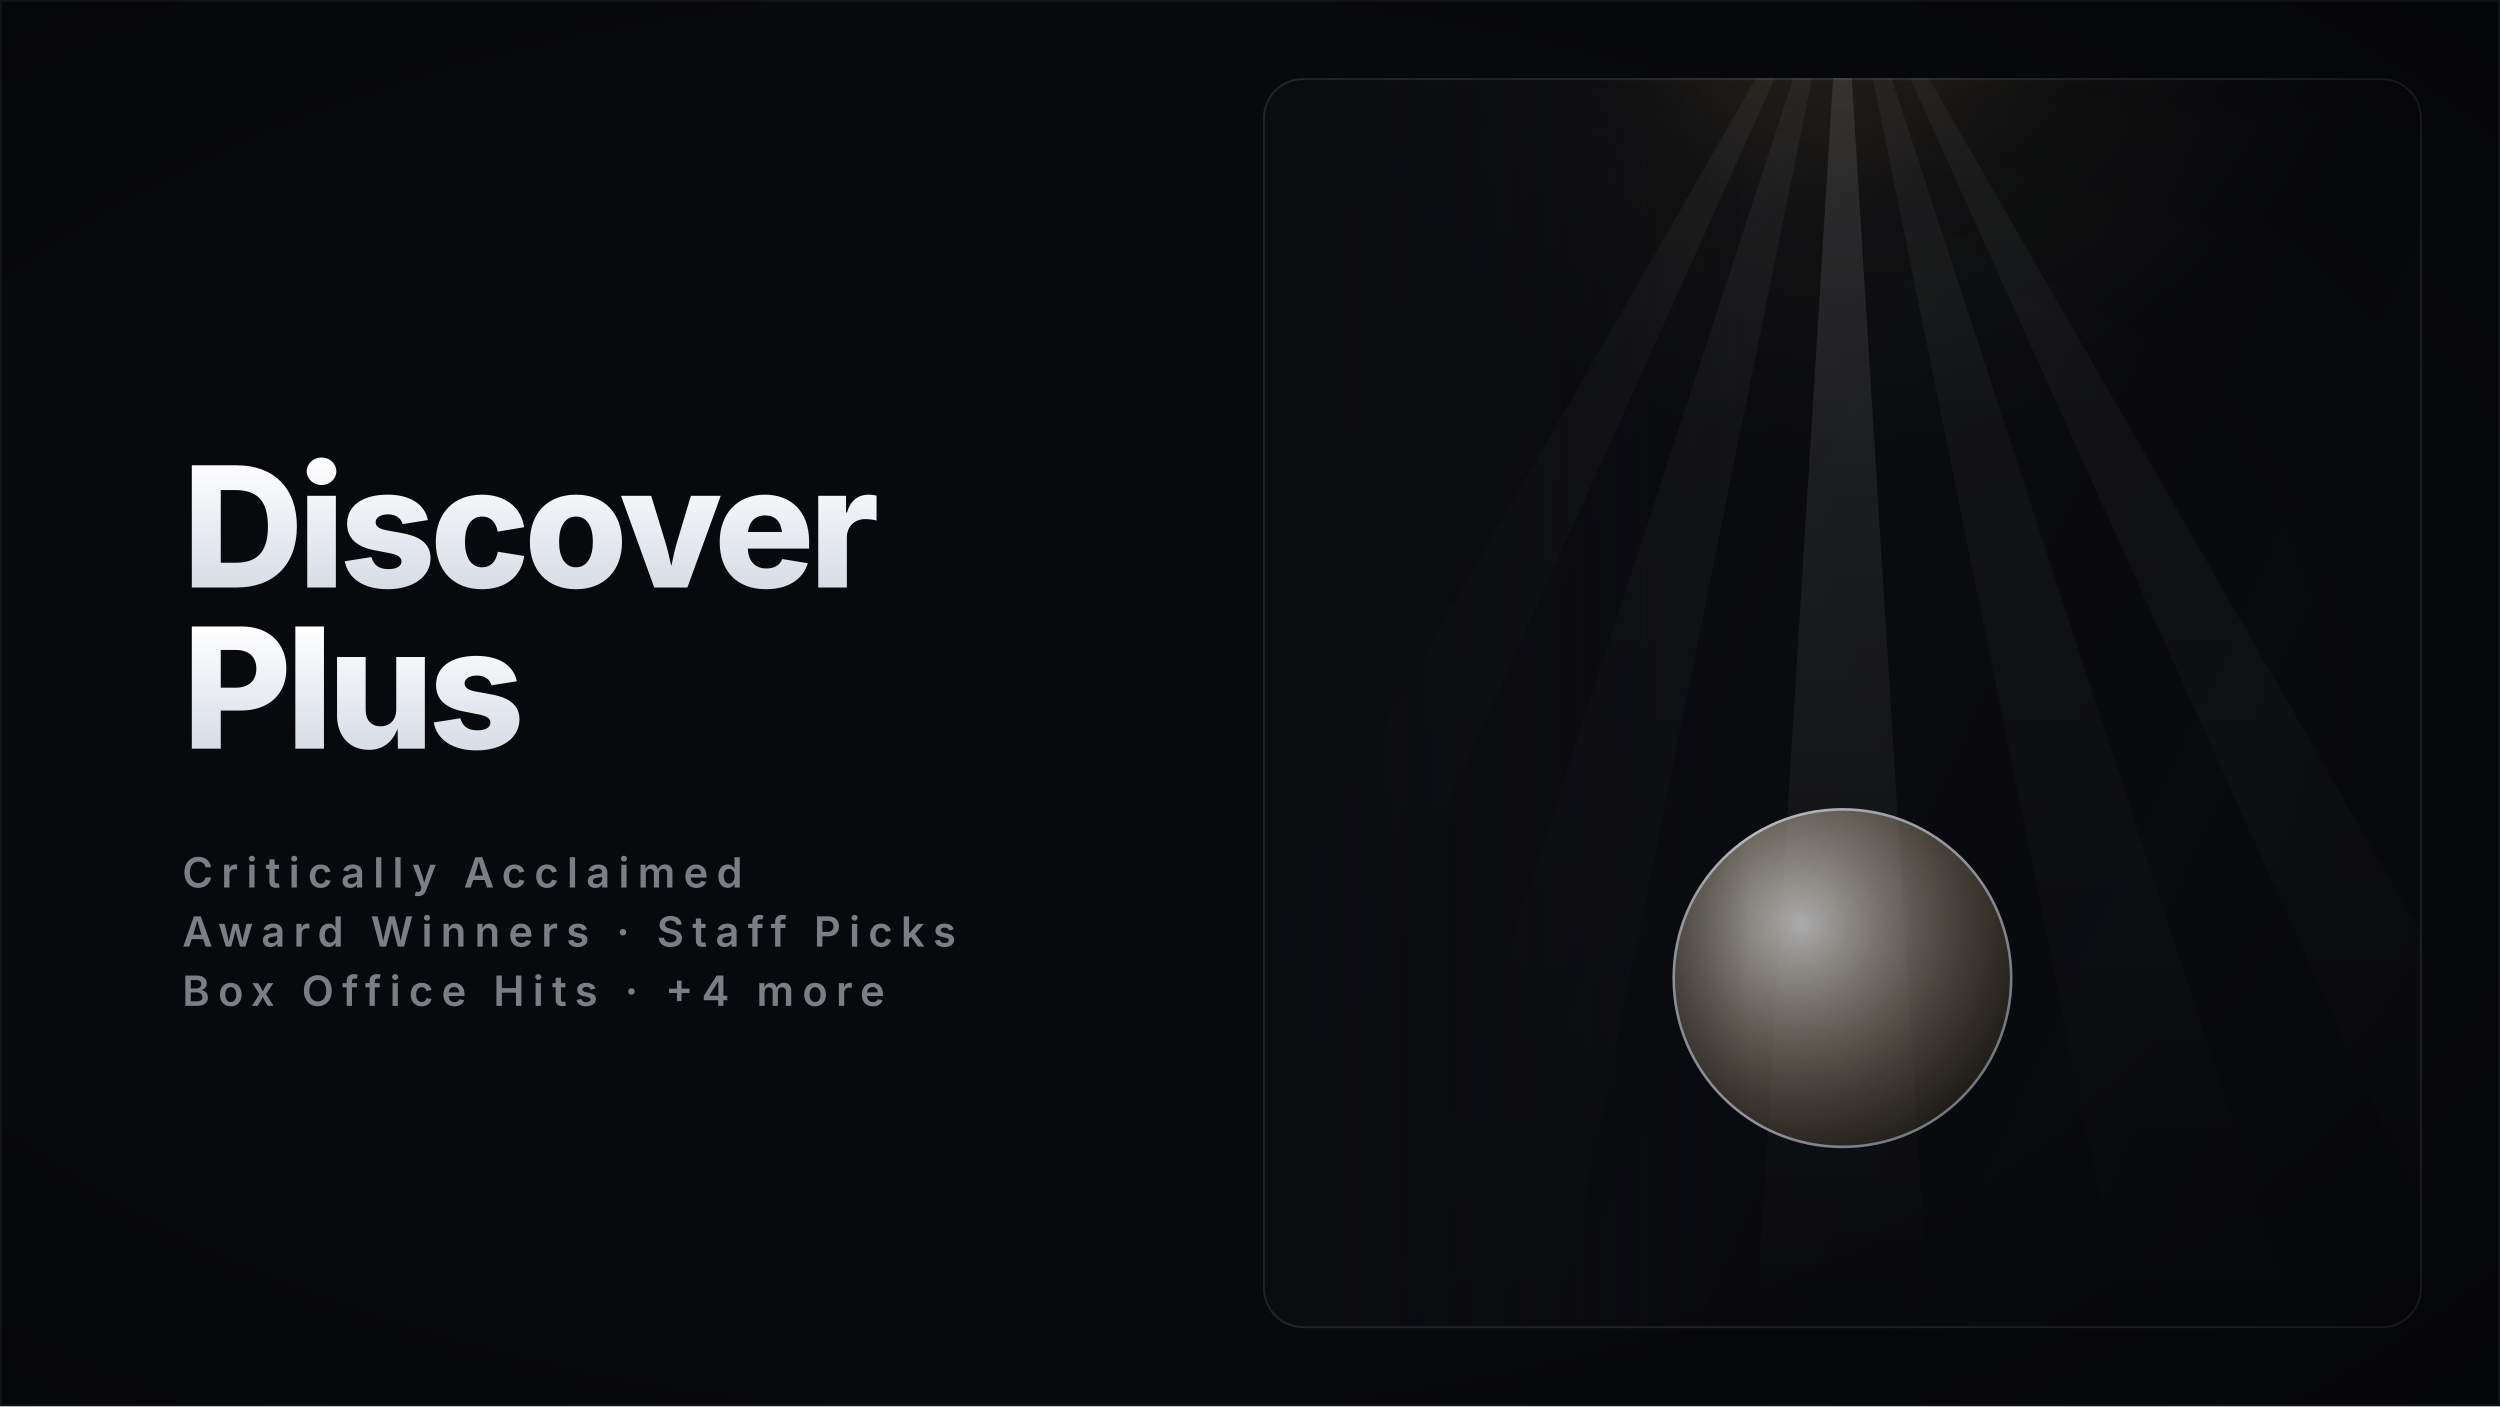
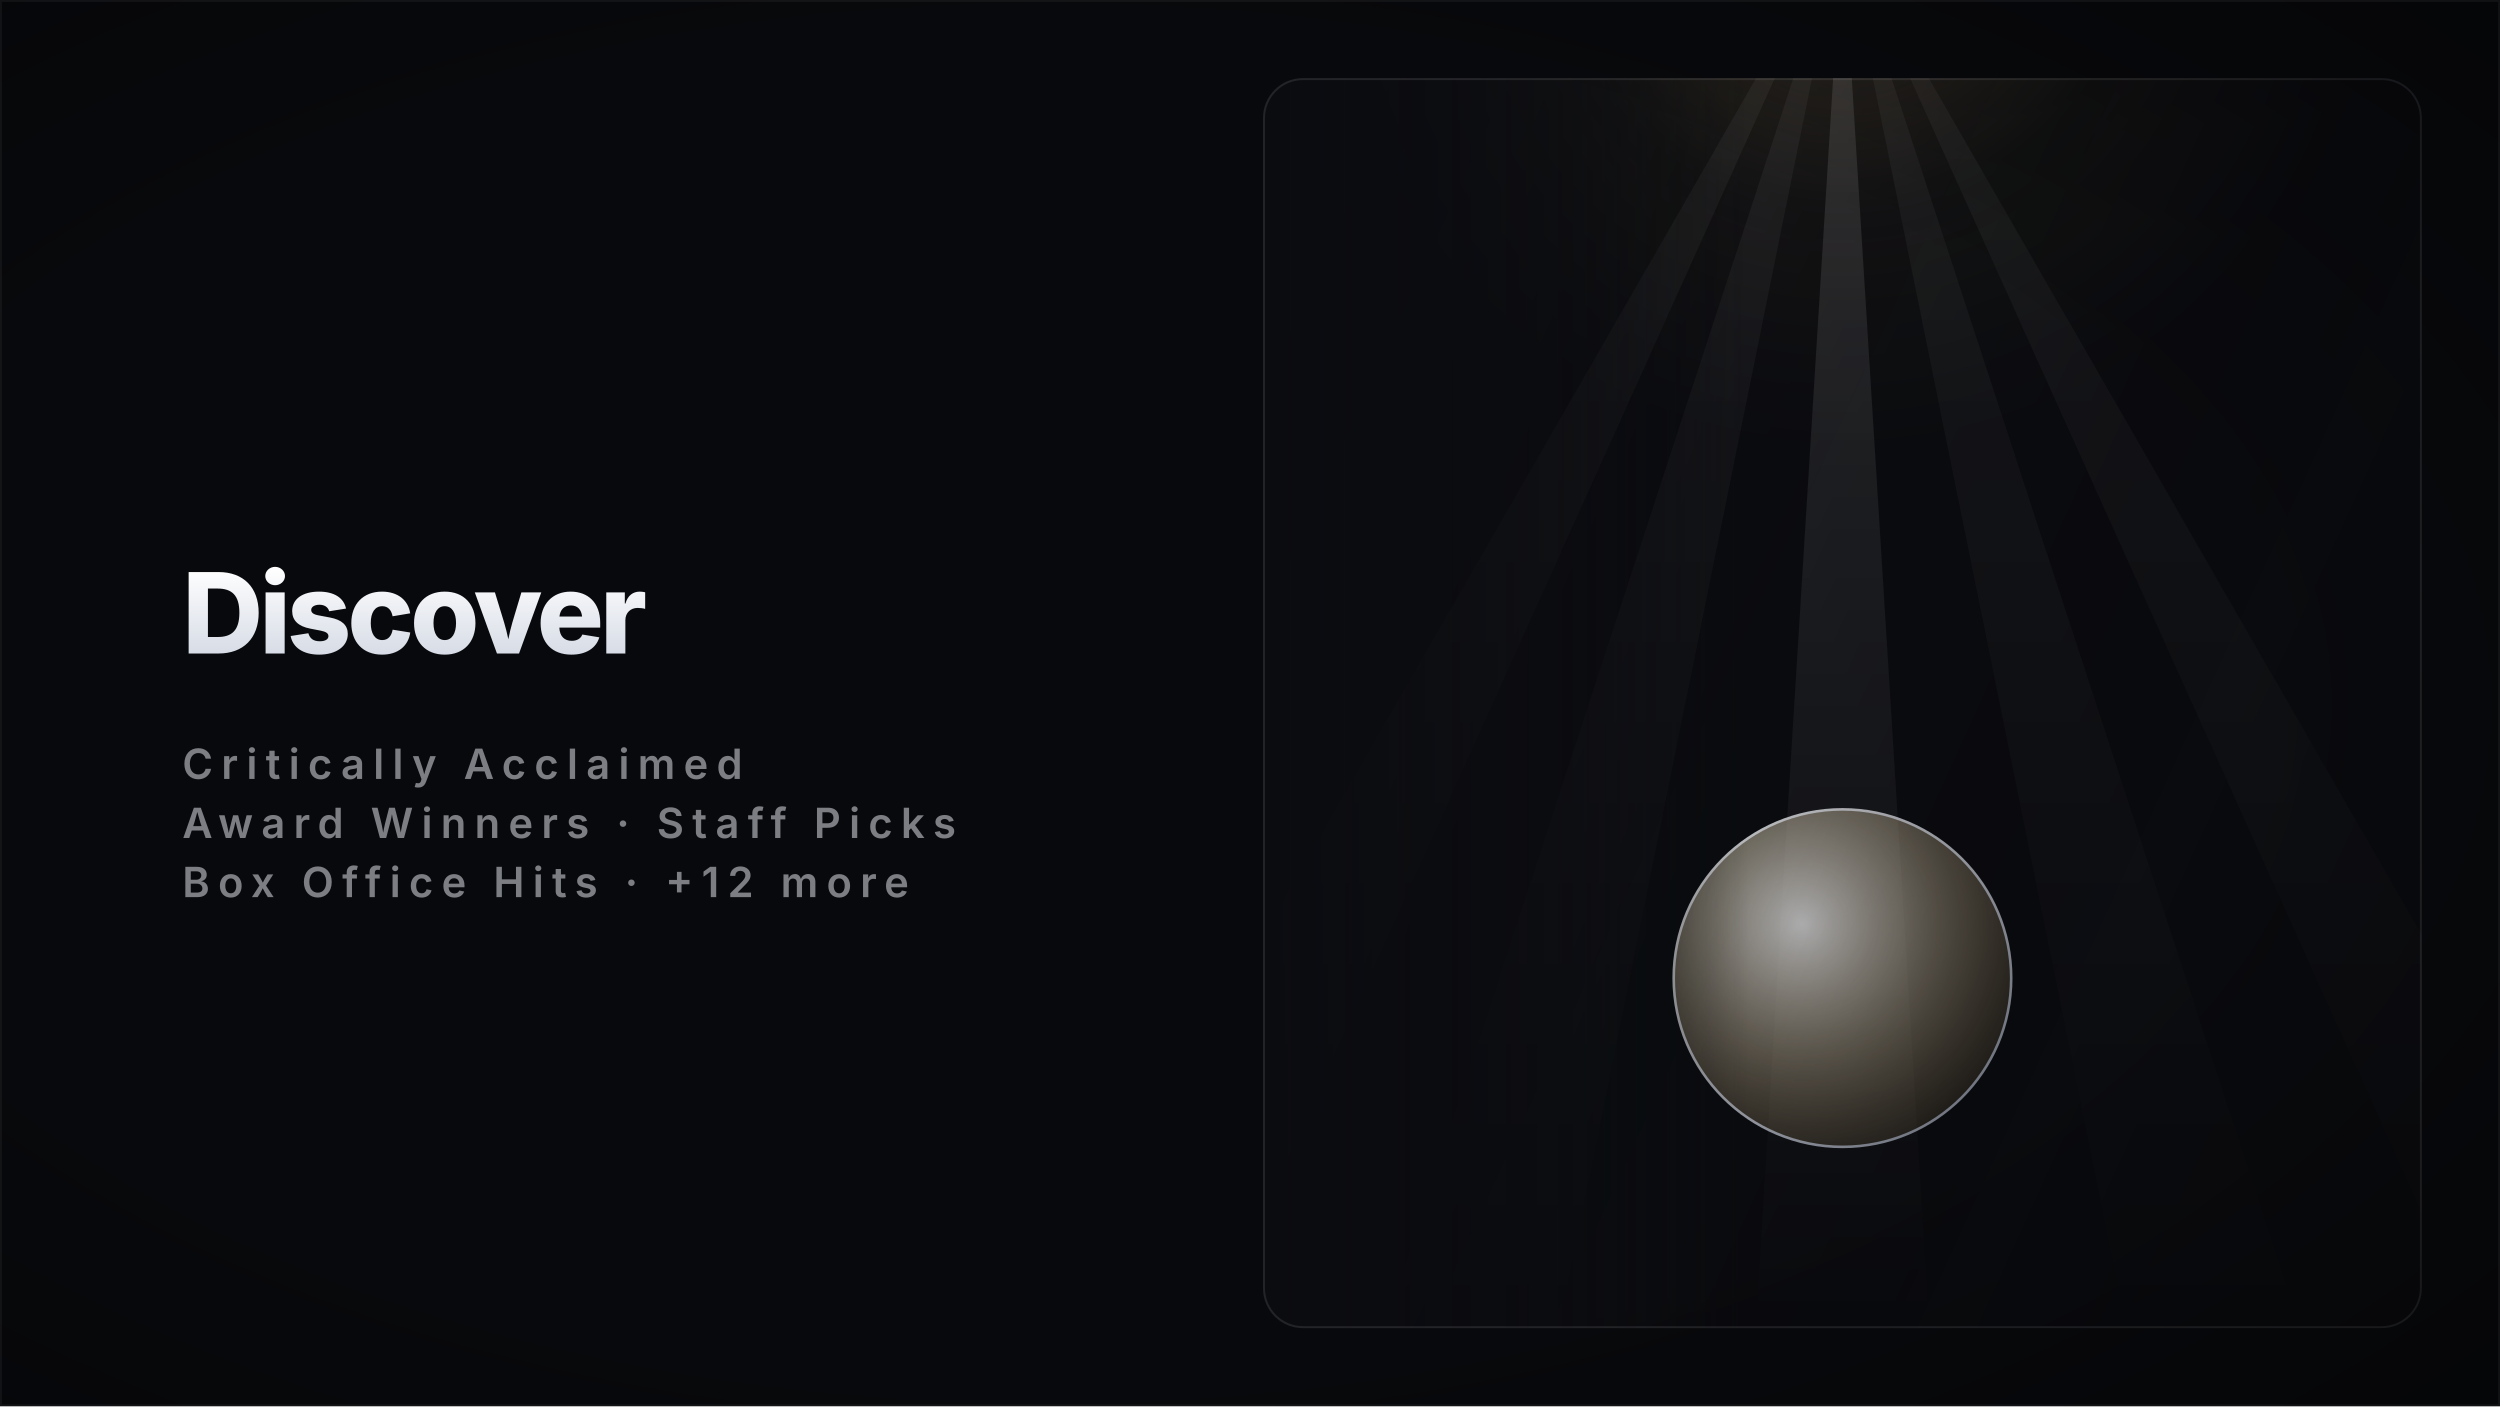
- <svg xmlns="http://www.w3.org/2000/svg" width="1920" height="1080" viewBox="0 0 1920 1080" role="img" aria-label="Discover Plus — movies collection cover" shape-rendering="geometricPrecision" text-rendering="geometricPrecision">
+ <svg xmlns="http://www.w3.org/2000/svg" width="1920" height="1080" viewBox="0 0 1920 1080" role="img" aria-label="Discover — movies collection cover" shape-rendering="geometricPrecision" text-rendering="geometricPrecision">
  <defs>
    <linearGradient id="titleFill" x1="0" y1="0" x2="0" y2="1">
      <stop offset="0" stop-color="#FFFFFF" />
      <stop offset="1" stop-color="#D7DCE6" />
    </linearGradient>
    <linearGradient id="feather" x1="0" y1="0" x2="1" y2="0">
      <stop offset="0" stop-color="#0B0C10" stop-opacity="1" />
      <stop offset="0.6" stop-color="#0B0C10" stop-opacity="0.55" />
      <stop offset="1" stop-color="#0B0C10" stop-opacity="0" />
    </linearGradient>
    <linearGradient id="panelShade" x1="0" y1="0" x2="1" y2="0.5">
      <stop offset="0" stop-color="rgba(6,7,10,0)" />
      <stop offset="1" stop-color="rgba(6,7,10,0.42)" />
    </linearGradient>
    <radialGradient id="vignette" cx="0.42" cy="0.5" r="0.85">
      <stop offset="0.55" stop-color="rgba(0,0,0,0)" />
      <stop offset="1" stop-color="rgba(0,0,0,0.45)" />
    </radialGradient>
    <clipPath id="cardClip">
      <rect x="970" y="60" width="890" height="960" rx="30" />
    </clipPath>
    <linearGradient id="ivoryS" x1="0" y1="0" x2="1" y2="1">
      <stop offset="0" stop-color="#FFFFFF" />
      <stop offset="1" stop-color="#9AA2B4" />
    </linearGradient>
    <radialGradient id="glow" cx="0.5" cy="0.5" r="0.5">
      <stop offset="0" stop-color="#C8A96A" stop-opacity="0.26" />
      <stop offset="0.55" stop-color="#C8A96A" stop-opacity="0.05" />
      <stop offset="1" stop-color="#C8A96A" stop-opacity="0" />
    </radialGradient>
    <linearGradient id="beamG" x1="0" y1="0" x2="0" y2="1">
      <stop offset="0" stop-color="#FFFFFF" stop-opacity="0.34" />
      <stop offset="1" stop-color="#FFFFFF" stop-opacity="0" />
    </linearGradient>
    <linearGradient id="barG" x1="0" y1="1" x2="0" y2="0">
      <stop offset="0" stop-color="#3A3F4D" />
      <stop offset="0.6" stop-color="#C9CEDB" />
      <stop offset="1" stop-color="#FFFFFF" />
    </linearGradient>
    <linearGradient id="colG" x1="0" y1="1" x2="0" y2="0">
      <stop offset="0" stop-color="#4A5060" stop-opacity="0.85" />
      <stop offset="1" stop-color="#E8ECF4" />
    </linearGradient>
    <radialGradient id="disc" cx="0.38" cy="0.34" r="0.75">
      <stop offset="0" stop-color="#FFFFFF" stop-opacity="0.9" />
      <stop offset="1" stop-color="#C8A96A" stop-opacity="0.12" />
    </radialGradient>
    <style>
      .glow { animation: glowPulse 11s ease-in-out infinite; }
      @keyframes glowPulse { 0%,100% { opacity: 0.68; } 50% { opacity: 1; } }
      @media (prefers-reduced-motion: reduce) { .glow { animation: none; } }
    </style>
  </defs>
  <rect x="0" y="0" width="1920" height="1080" fill="#08090C" />
  <rect x="970" y="60" width="890" height="960" rx="30" fill="#0B0C10" />
  <g clip-path="url(#cardClip)">
    <g>
      <circle cx="1415" cy="-55.2" r="403.2" fill="url(#glow)" class="glow" />
      <polygon points="1415,-55.2 796.5,1020 930,1020" fill="url(#beamG)" opacity="0.2" />
      <polygon points="1415,-55.2 1063.5,1020 1197,1020" fill="url(#beamG)" opacity="0.2" />
      <polygon points="1415,-55.2 1348.3,1020 1481.8,1020" fill="url(#beamG)" opacity="0.46" />
      <polygon points="1415,-55.2 1633.1,1020 1766.6,1020" fill="url(#beamG)" opacity="0.2" />
      <polygon points="1415,-55.2 1900.1,1020 2033.6,1020" fill="url(#beamG)" opacity="0.2" />
      <circle cx="1415" cy="751.2" r="129.6" fill="url(#disc)" />
      <circle cx="1415" cy="751.2" r="129.6" fill="none" stroke="url(#ivoryS)" stroke-width="2" />
      <line x1="970" y1="751.2" x2="1860" y2="751.2" stroke="url(#ivoryS)" stroke-width="2" opacity="0.5" />
    </g>
    <rect x="970" y="60" width="890" height="960" fill="url(#panelShade)" />
    <rect x="970" y="60" width="373.8" height="960" fill="url(#feather)" />
  </g>
  <rect x="970.75" y="60.75" width="888.5" height="958.5" rx="30" fill="none" stroke="rgba(255,255,255,0.10)" stroke-width="1.5" />
  <rect x="0" y="0" width="1920" height="1080" fill="url(#vignette)" />
  <g>
-     <text x="140" y="451.2" font-family="Inter" font-size="129" font-weight="800" letter-spacing="-4.52" fill="url(#titleFill)">Discover</text>
-     <text x="140" y="575" font-family="Inter" font-size="129" font-weight="800" letter-spacing="-4.52" fill="url(#titleFill)">Plus</text>
-     <text x="140" y="681.6" font-family="Inter" font-size="32" font-weight="600" letter-spacing="6.40" fill="rgba(231,235,243,0.52)">Critically Acclaimed</text>
-     <text x="140" y="727" font-family="Inter" font-size="32" font-weight="600" letter-spacing="6.40" fill="rgba(231,235,243,0.52)">Award Winners  ·  Staff Picks</text>
-     <text x="140" y="772.5" font-family="Inter" font-size="32" font-weight="600" letter-spacing="6.40" fill="rgba(231,235,243,0.52)">Box Office Hits  ·  +4 more</text>
+     <text x="140" y="501.9" font-family="Inter" font-size="86" font-weight="800" letter-spacing="-3.01" fill="url(#titleFill)">Discover</text>
+     <text x="140" y="598.2" font-family="Inter" font-size="32" font-weight="600" letter-spacing="6.40" fill="rgba(231,235,243,0.52)">Critically Acclaimed</text>
+     <text x="140" y="643.6" font-family="Inter" font-size="32" font-weight="600" letter-spacing="6.40" fill="rgba(231,235,243,0.52)">Award Winners  ·  Staff Picks</text>
+     <text x="140" y="689" font-family="Inter" font-size="32" font-weight="600" letter-spacing="6.40" fill="rgba(231,235,243,0.52)">Box Office Hits  ·  +12 more</text>
  </g>
  <rect x="0.75" y="0.75" width="1918.5" height="1078.5" fill="none" stroke="rgba(255,255,255,0.05)" stroke-width="1.5" />
</svg>
